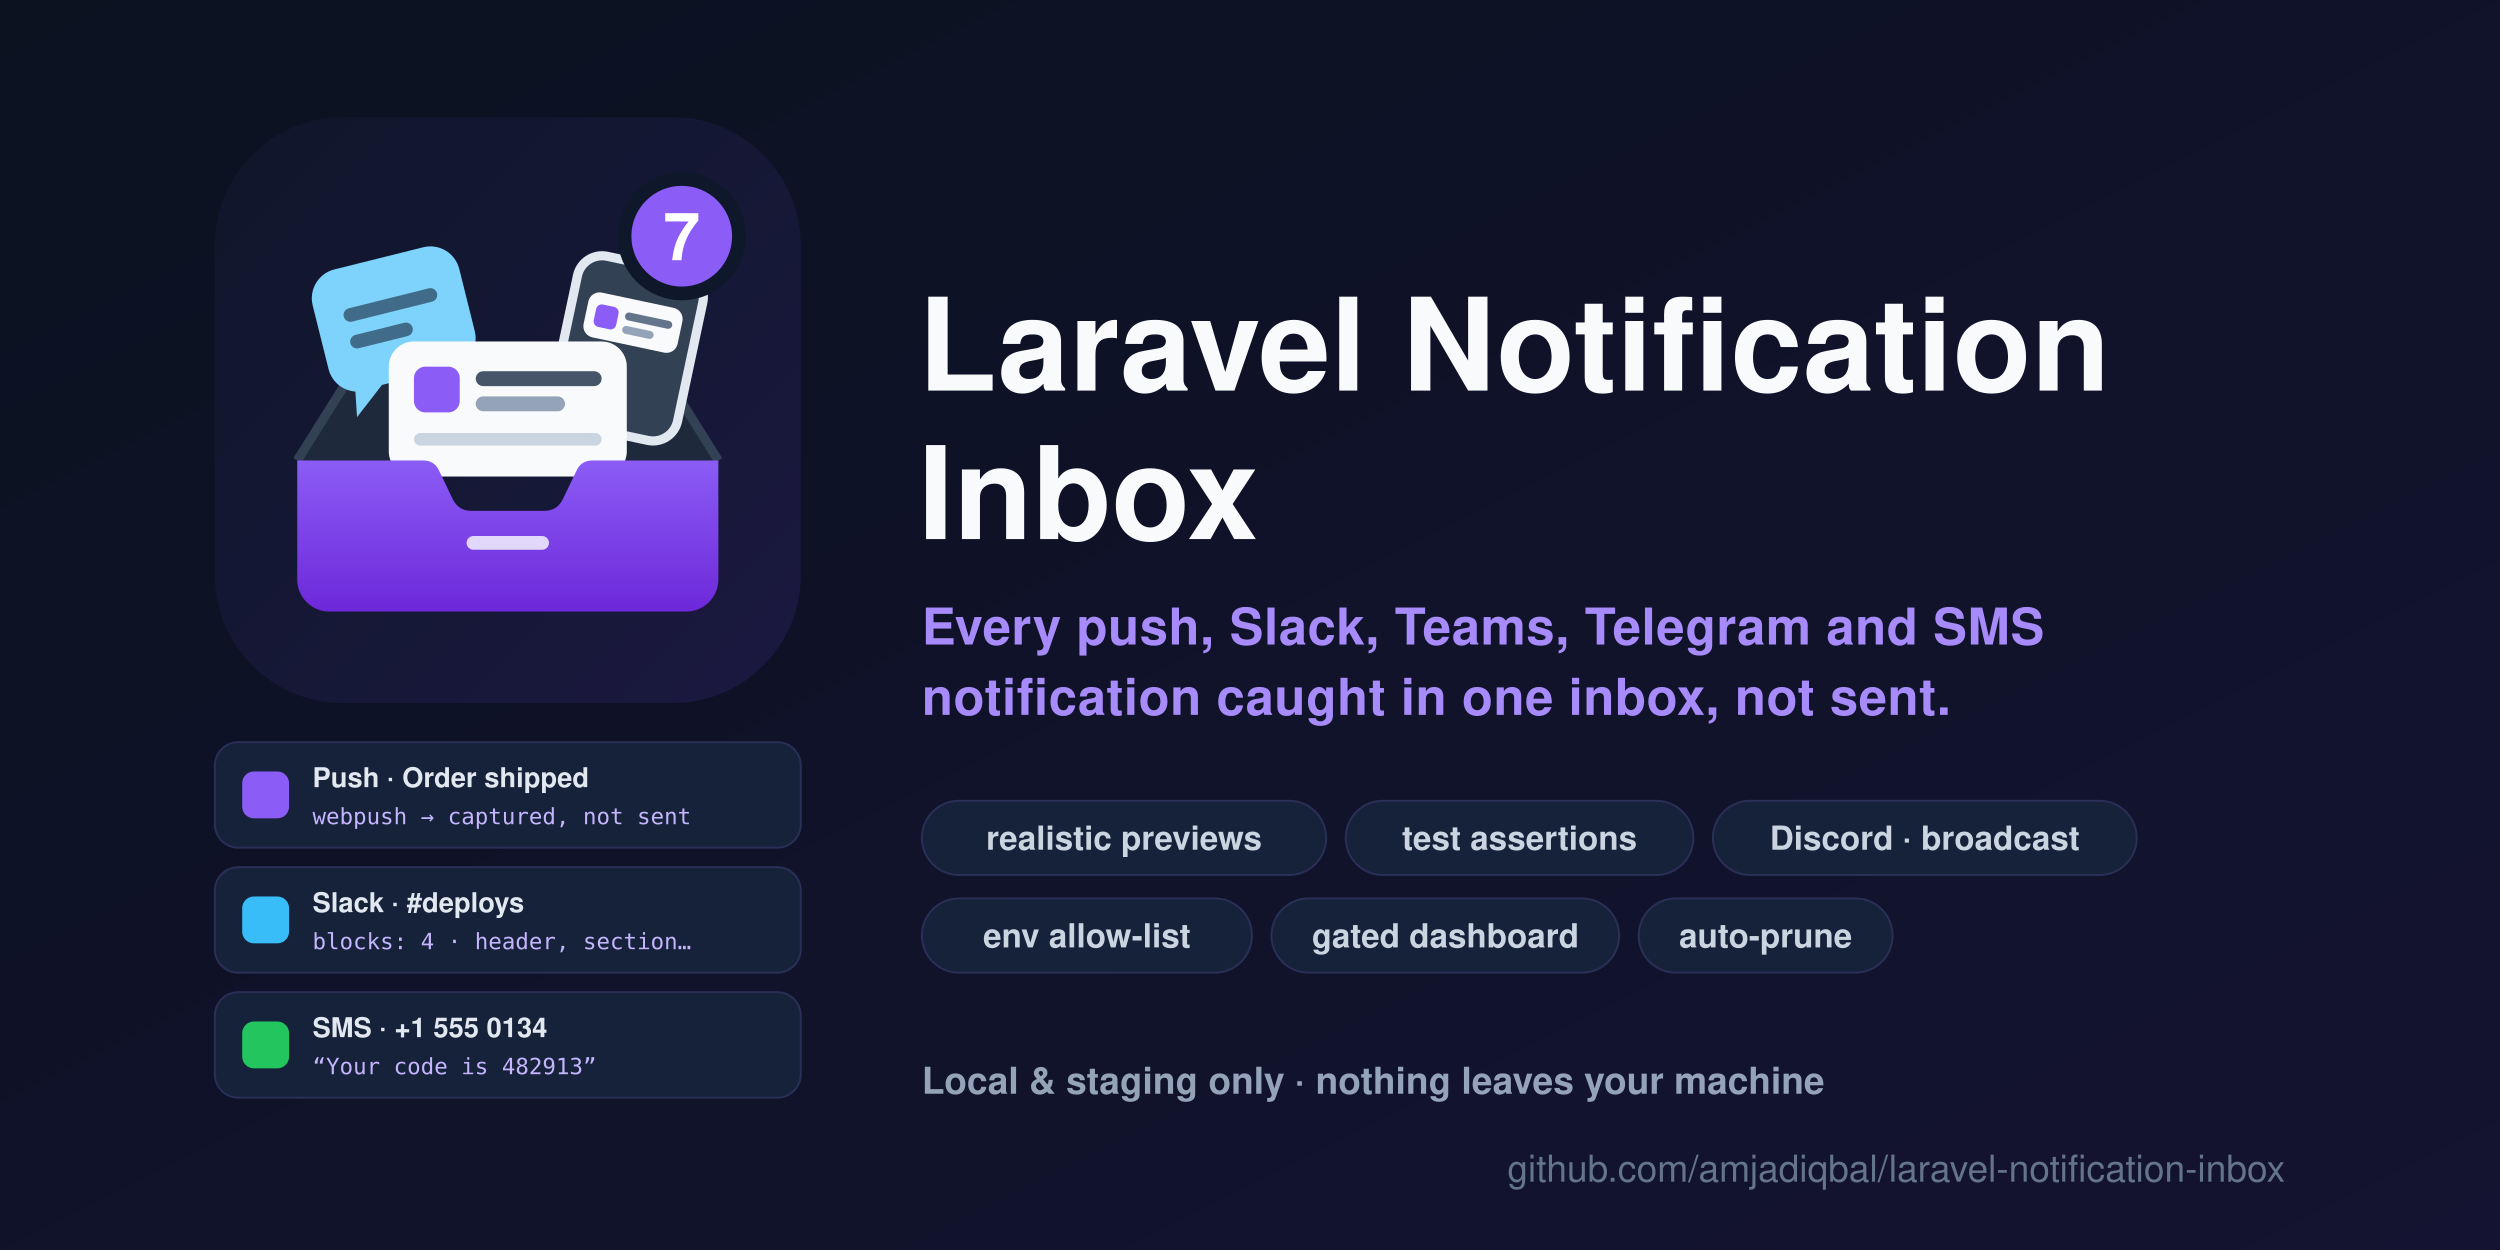
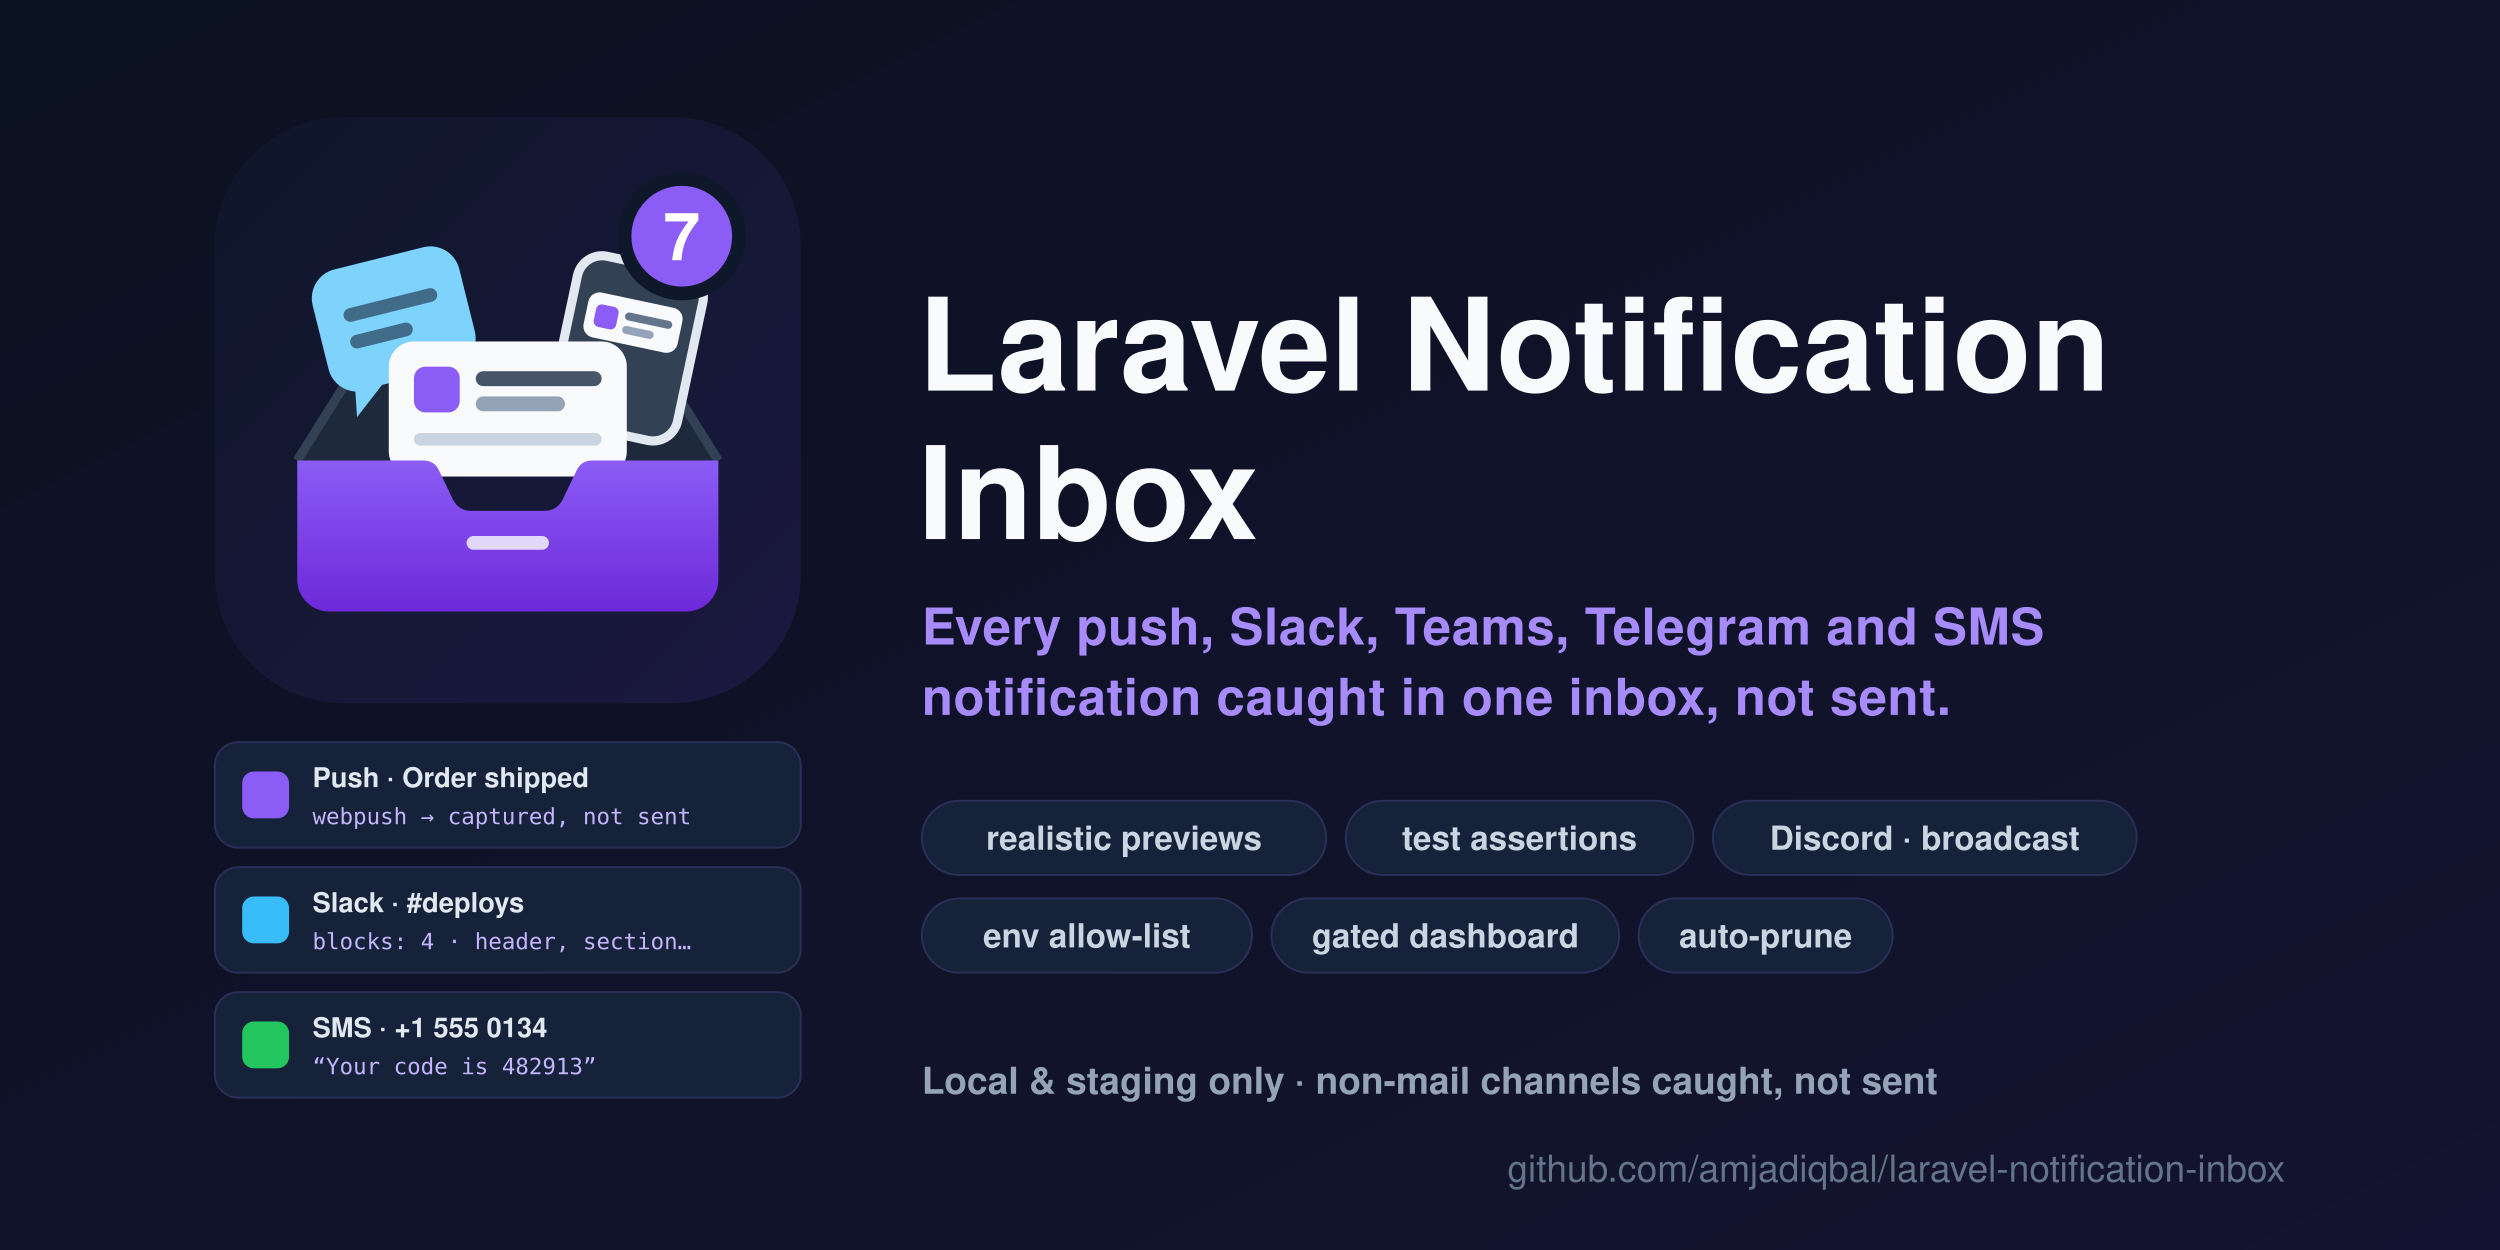
<svg xmlns="http://www.w3.org/2000/svg" width="1280" height="640" viewBox="0 0 1280 640">
  <defs>
    <linearGradient id="bg" x1="0%" y1="0%" x2="100%" y2="100%">
      <stop offset="0%" stop-color="#0B1220" />
      <stop offset="100%" stop-color="#141331" />
    </linearGradient>
    <linearGradient id="iconbg" x1="0%" y1="0%" x2="100%" y2="100%">
      <stop offset="0%" stop-color="#0F172A" />
      <stop offset="100%" stop-color="#1B1840" />
    </linearGradient>
    <linearGradient id="tray" x1="0%" y1="0%" x2="0%" y2="100%">
      <stop offset="0%" stop-color="#8B5CF6" />
      <stop offset="100%" stop-color="#6D28D9" />
    </linearGradient>
  </defs>
  <rect width="1280" height="640" fill="url(#bg)" />
  <g transform="translate(110,60) scale(0.5859)">
    <rect width="512" height="512" rx="112" fill="url(#iconbg)" />
    <path d="M72 300 L126 214 Q132 204 144 204 H368 Q380 204 386 214 L440 300" fill="#1E293B" stroke="#334155" stroke-width="8" stroke-linejoin="round" />
    <g transform="rotate(-14 150 200)">
      <path d="M96 150 a26 26 0 0 1 26 -26 H202 a26 26 0 0 1 26 26 V206 a26 26 0 0 1 -26 26 H138 L110 254 L114 232 a26 26 0 0 1 -18 -24 Z" fill="#7DD3FC" />
      <rect x="120" y="160" width="84" height="12" rx="6" fill="#0F172A" opacity="0.55" />
      <rect x="120" y="184" width="56" height="12" rx="6" fill="#0F172A" opacity="0.55" />
    </g>
    <g transform="rotate(12 366 196)">
      <rect x="306" y="128" width="112" height="150" rx="22" fill="#334155" stroke="#E2E8F0" stroke-width="8" />
      <rect x="320" y="160" width="84" height="40" rx="10" fill="#F8FAFC" />
      <rect x="328" y="170" width="20" height="20" rx="5" fill="#8B5CF6" />
      <rect x="354" y="172" width="42" height="7" rx="3.5" fill="#64748B" />
      <rect x="354" y="184" width="28" height="7" rx="3.5" fill="#94A3B8" />
    </g>
    <g>
      <rect x="152" y="196" width="208" height="118" rx="22" fill="#F8FAFC" />
      <rect x="174" y="218" width="40" height="40" rx="10" fill="#8B5CF6" />
      <rect x="228" y="222" width="110" height="13" rx="6.5" fill="#475569" />
      <rect x="228" y="244" width="78" height="13" rx="6.5" fill="#94A3B8" />
      <rect x="174" y="276" width="164" height="11" rx="5.5" fill="#CBD5E1" />
    </g>
    <path d="M72 300 H182 Q192 300 196 309 L208 334 Q213 344 224 344 H288 Q299 344 304 334 L316 309 Q320 300 330 300 H440 V404 a28 28 0 0 1 -28 28 H100 a28 28 0 0 1 -28 -28 Z" fill="url(#tray)" />
    <path d="M226 372 H286" stroke="#EDE9FE" stroke-width="12" stroke-linecap="round" opacity="0.9" />
    <circle cx="408" cy="104" r="50" fill="#8B5CF6" stroke="#0F172A" stroke-width="12" />
    <text x="408" y="125" text-anchor="middle" font-family="Helvetica, Arial, sans-serif" font-size="58" font-weight="700" fill="#FFFFFF">7</text>
  </g>
  <g transform="translate(110,380)">
    <rect width="300" height="54" rx="12" fill="#16213A" stroke="#2A2F57" />
    <rect x="14" y="15" width="24" height="24" rx="6" fill="#8B5CF6" />
    <text x="50" y="23" font-family="Helvetica, Arial, sans-serif" font-size="14" font-weight="700" fill="#E2E8F0">Push · Order shipped</text>
    <text x="50" y="42" font-family="Menlo, Consolas, monospace" font-size="11.5" fill="#C4B5FD">webpush → captured, not sent</text>
  </g>
  <g transform="translate(110,444)">
    <rect width="300" height="54" rx="12" fill="#16213A" stroke="#2A2F57" />
    <rect x="14" y="15" width="24" height="24" rx="6" fill="#38BDF8" />
    <text x="50" y="23" font-family="Helvetica, Arial, sans-serif" font-size="14" font-weight="700" fill="#E2E8F0">Slack · #deploys</text>
    <text x="50" y="42" font-family="Menlo, Consolas, monospace" font-size="11.5" fill="#C4B5FD">blocks: 4 · header, section…</text>
  </g>
  <g transform="translate(110,508)">
    <rect width="300" height="54" rx="12" fill="#16213A" stroke="#2A2F57" />
    <rect x="14" y="15" width="24" height="24" rx="6" fill="#22C55E" />
    <text x="50" y="23" font-family="Helvetica, Arial, sans-serif" font-size="14" font-weight="700" fill="#E2E8F0">SMS · +1 555 0134</text>
    <text x="50" y="42" font-family="Menlo, Consolas, monospace" font-size="11.5" fill="#C4B5FD">“Your code is 482913”</text>
  </g>
  <text x="470" y="200" font-family="Helvetica, Arial, sans-serif" font-size="66" font-weight="700" fill="#F8FAFC">Laravel Notification</text>
  <text x="470" y="276" font-family="Helvetica, Arial, sans-serif" font-size="66" font-weight="700" fill="#F8FAFC">Inbox</text>
  <text x="472" y="330" font-family="Helvetica, Arial, sans-serif" font-size="26" font-weight="600" fill="#A78BFA" letter-spacing="0.3">Every push, Slack, Teams, Telegram and SMS</text>
  <text x="472" y="366" font-family="Helvetica, Arial, sans-serif" font-size="26" font-weight="600" fill="#A78BFA" letter-spacing="0.3">notification caught in one inbox, not sent.</text>
  <g font-family="Helvetica, Arial, sans-serif" font-size="17" font-weight="600" fill="#CBD5E1" text-anchor="middle">
    <g transform="translate(472,410)">
      <rect width="207" height="38" rx="19.0" fill="#16213A" stroke="#2A2F57" />
      <text x="103.5" y="25.08">realistic previews</text>
    </g>
    <g transform="translate(689,410)">
      <rect width="178" height="38" rx="19.0" fill="#16213A" stroke="#2A2F57" />
      <text x="89.0" y="25.08">test assertions</text>
    </g>
    <g transform="translate(877,410)">
      <rect width="217" height="38" rx="19.0" fill="#16213A" stroke="#2A2F57" />
      <text x="108.5" y="25.08">Discord · broadcast</text>
    </g>
  </g>
  <g font-family="Helvetica, Arial, sans-serif" font-size="17" font-weight="600" fill="#CBD5E1" text-anchor="middle">
    <g transform="translate(472,460)">
      <rect width="169" height="38" rx="19.0" fill="#16213A" stroke="#2A2F57" />
      <text x="84.5" y="25.08">env allow-list</text>
    </g>
    <g transform="translate(651,460)">
      <rect width="178" height="38" rx="19.0" fill="#16213A" stroke="#2A2F57" />
      <text x="89.0" y="25.08">gated dashboard</text>
    </g>
    <g transform="translate(839,460)">
      <rect width="130" height="38" rx="19.0" fill="#16213A" stroke="#2A2F57" />
      <text x="65.0" y="25.08">auto-prune</text>
    </g>
  </g>
-   <text x="472" y="560" font-family="Helvetica, Arial, sans-serif" font-size="19" font-weight="600" fill="#94A3B8">Local &amp; staging only · nothing leaves your machine</text>
+   <text x="472" y="560" font-family="Helvetica, Arial, sans-serif" font-size="19" font-weight="600" fill="#94A3B8">Local &amp; staging only · non-mail channels caught, not sent</text>
  <text x="1170" y="605" text-anchor="end" font-family="Helvetica, Arial, sans-serif" font-size="19" fill="#64748B">github.com/amjadiqbal/laravel-notification-inbox</text>
</svg>
